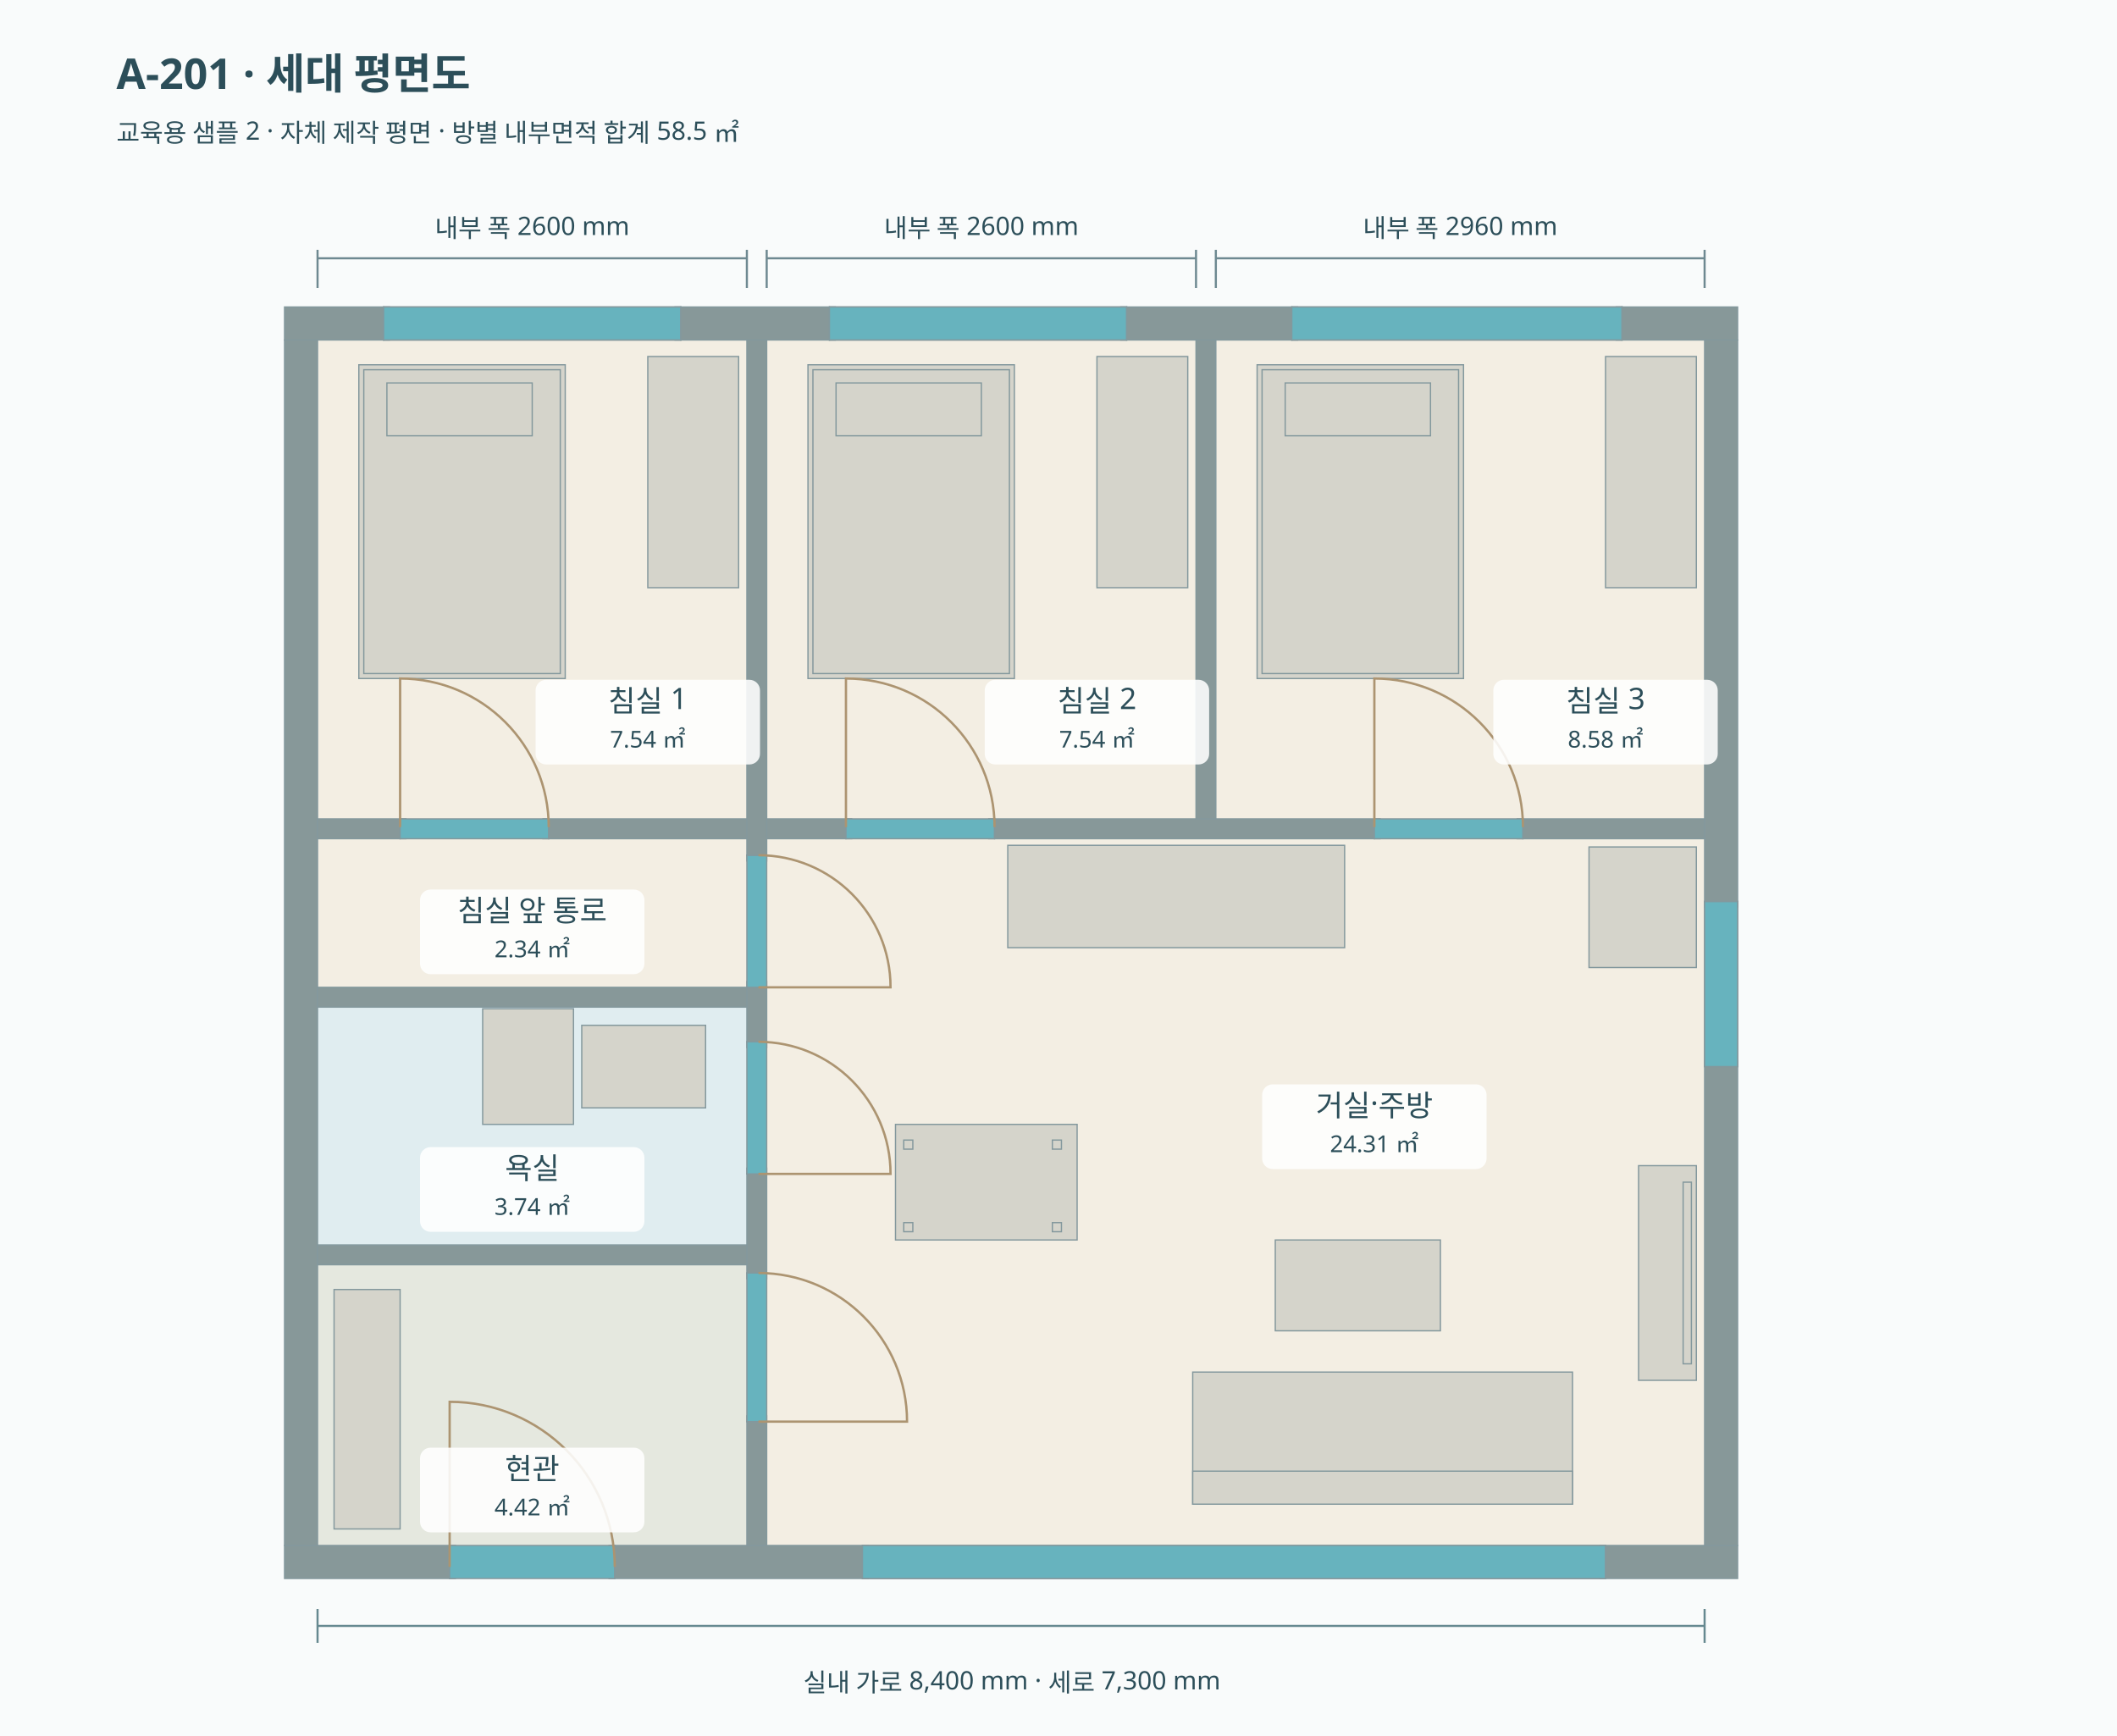
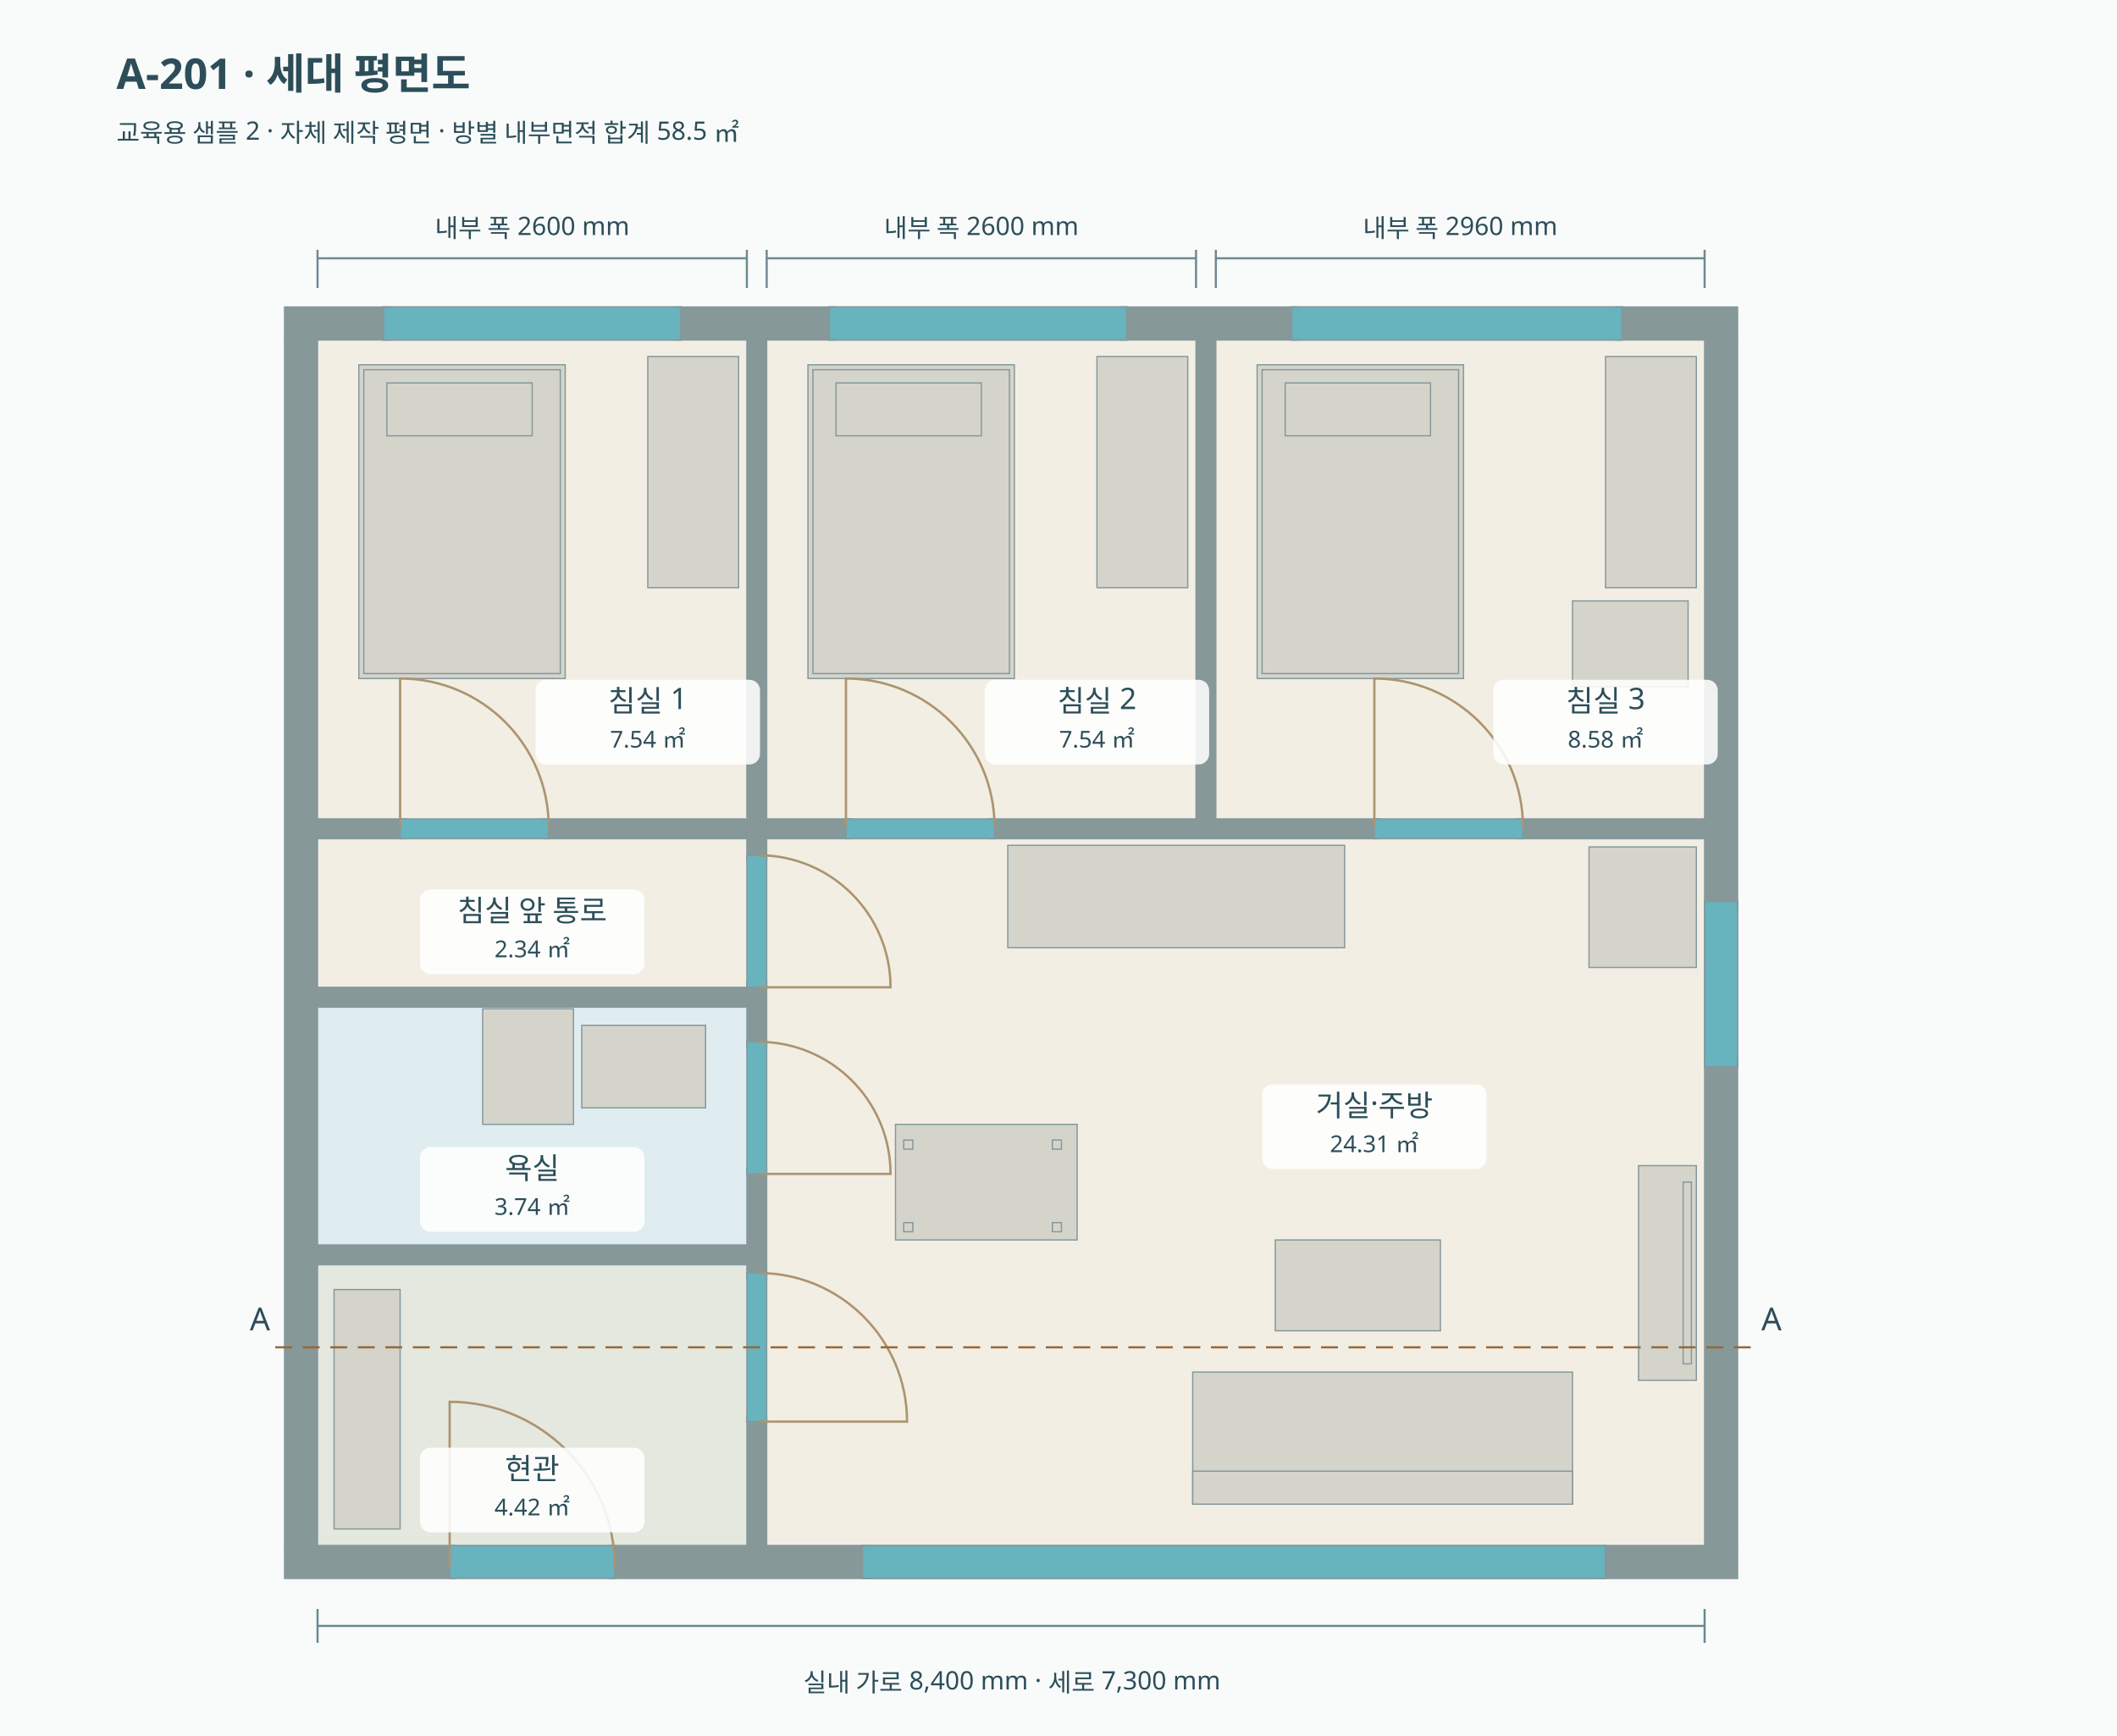
<svg xmlns="http://www.w3.org/2000/svg" viewBox="0 0 1000 820" role="group" aria-label="A-201 세대 평면도">
  <defs>
    <marker id="exit-arrow" markerWidth="6" markerHeight="6" refX="5" refY="3" orient="auto">
      <path d="M0 0L6 3L0 6Z" fill="#248976" />
    </marker>
  </defs>
  <rect width="1000" height="820" fill="#f9fbfb" />
-   <g font-family="Malgun Gothic, sans-serif" fill="#2c4e59">
+   <g font-family="Pretendard Variable, Pretendard, sans-serif" fill="#2c4e59">
    <text x="55" y="42" font-size="20" font-weight="700">A-201 · 세대 평면도</text>
    <text x="55" y="67" font-size="12">교육용 샘플 2 · 자체 제작 평면 · 방별 내부면적 합계 58.5 ㎡</text>
    <g data-object="room-bed1" tabindex="0" role="button" aria-label="침실 1 도면에서 선택">
      <rect x="150" y="160.6" width="202.8" height="226.2" fill="#f3eee3" />
    </g>
    <g data-object="room-bed2" tabindex="0" role="button" aria-label="침실 2 도면에서 선택">
      <rect x="362.16" y="160.6" width="202.8" height="226.2" fill="#f3eee3" />
    </g>
    <g data-object="room-bed3" tabindex="0" role="button" aria-label="침실 3 도면에서 선택">
      <rect x="574.32" y="160.6" width="230.88" height="226.2" fill="#f3eee3" />
    </g>
    <g data-object="room-living" tabindex="0" role="button" aria-label="거실·주방 도면에서 선택">
      <rect x="362.16" y="396.16" width="443.04" height="333.84" fill="#f3eee3" />
    </g>
    <g data-object="room-bath" tabindex="0" role="button" aria-label="욕실 도면에서 선택">
      <rect x="150" y="475.72" width="202.8" height="112.32" fill="#e0edf0" />
    </g>
    <g data-object="room-hall" tabindex="0" role="button" aria-label="침실 앞 통로 도면에서 선택">
      <rect x="150" y="396.16" width="202.8" height="70.2" fill="#f3eee3" />
    </g>
    <g data-object="room-entry" tabindex="0" role="button" aria-label="현관 도면에서 선택">
      <rect x="150" y="597.4" width="202.8" height="132.6" fill="#e5e8df" />
    </g>
    <g data-object="south-0" tabindex="0" role="button" aria-label="거실 쪽 외벽 도면에서 선택">
      <rect x="134.4" y="730" width="78" height="15.6" fill="#879899" stroke="#83989d" stroke-width=".6" />
    </g>
    <g data-object="south-opening-0" tabindex="0" role="button" aria-label="출입문 도면에서 선택">
      <rect x="212.4" y="737.8" width="78" height="2.34" fill="#baa17e" stroke="#83989d" stroke-width=".6" />
    </g>
    <g data-object="south-opening-0-frame-0.8" tabindex="0" role="button" aria-label="창호 세로 틀 도면에서 선택">
      <rect x="212.4" y="730" width="2.73" height="15.6" fill="#67b3be" stroke="#83989d" stroke-width=".6" />
    </g>
    <g data-object="south-opening-0-frame-1.7650000000000001" tabindex="0" role="button" aria-label="창호 세로 틀 도면에서 선택">
      <rect x="287.67" y="730" width="2.73" height="15.6" fill="#67b3be" stroke="#83989d" stroke-width=".6" />
    </g>
    <g data-object="south-opening-0-frame-0" tabindex="0" role="button" aria-label="창호 가로 틀 도면에서 선택">
      <rect x="212.4" y="730" width="78" height="15.6" fill="#67b3be" stroke="#83989d" stroke-width=".6" />
    </g>
    <g data-object="south-1" tabindex="0" role="button" aria-label="거실 쪽 외벽 도면에서 선택">
      <rect x="290.4" y="730" width="117" height="15.6" fill="#879899" stroke="#83989d" stroke-width=".6" />
    </g>
    <g data-object="south-sill-1" tabindex="0" role="button" aria-label="창 아래 벽 도면에서 선택">
      <rect x="407.4" y="730" width="351" height="15.6" fill="#879899" stroke="#83989d" stroke-width=".6" />
    </g>
    <g data-object="south-opening-1" tabindex="0" role="button" aria-label="창문 도면에서 선택">
      <rect x="407.4" y="737.8" width="351" height="2.34" fill="#67b3be" stroke="#83989d" stroke-width=".6" />
    </g>
    <g data-object="south-opening-1-frame-3.3" tabindex="0" role="button" aria-label="창호 세로 틀 도면에서 선택">
      <rect x="407.4" y="730" width="2.73" height="15.6" fill="#67b3be" stroke="#83989d" stroke-width=".6" />
    </g>
    <g data-object="south-opening-1-frame-7.765" tabindex="0" role="button" aria-label="창호 세로 틀 도면에서 선택">
      <rect x="755.67" y="730" width="2.73" height="15.6" fill="#67b3be" stroke="#83989d" stroke-width=".6" />
    </g>
    <g data-object="south-opening-1-frame-0.35" tabindex="0" role="button" aria-label="창호 가로 틀 도면에서 선택">
      <rect x="407.4" y="730" width="351" height="15.6" fill="#67b3be" stroke="#83989d" stroke-width=".6" />
    </g>
    <g data-object="south-2" tabindex="0" role="button" aria-label="거실 쪽 외벽 도면에서 선택">
      <rect x="758.4" y="730" width="62.4" height="15.6" fill="#879899" stroke="#83989d" stroke-width=".6" />
    </g>
    <g data-object="north-0" tabindex="0" role="button" aria-label="침실 쪽 외벽 도면에서 선택">
      <rect x="134.4" y="145" width="46.8" height="15.6" fill="#879899" stroke="#83989d" stroke-width=".6" />
    </g>
    <g data-object="north-sill-0" tabindex="0" role="button" aria-label="창 아래 벽 도면에서 선택">
      <rect x="181.2" y="145" width="140.4" height="15.6" fill="#879899" stroke="#83989d" stroke-width=".6" />
    </g>
    <g data-object="north-opening-0" tabindex="0" role="button" aria-label="창문 도면에서 선택">
      <rect x="181.2" y="152.8" width="140.4" height="2.34" fill="#67b3be" stroke="#83989d" stroke-width=".6" />
    </g>
    <g data-object="north-opening-0-frame-0.4" tabindex="0" role="button" aria-label="창호 세로 틀 도면에서 선택">
      <rect x="181.2" y="145" width="2.73" height="15.6" fill="#67b3be" stroke="#83989d" stroke-width=".6" />
    </g>
    <g data-object="north-opening-0-frame-2.165" tabindex="0" role="button" aria-label="창호 세로 틀 도면에서 선택">
      <rect x="318.87" y="145" width="2.73" height="15.6" fill="#67b3be" stroke="#83989d" stroke-width=".6" />
    </g>
    <g data-object="north-opening-0-frame-0.95" tabindex="0" role="button" aria-label="창호 가로 틀 도면에서 선택">
      <rect x="181.2" y="145" width="140.4" height="15.6" fill="#67b3be" stroke="#83989d" stroke-width=".6" />
    </g>
    <g data-object="north-1" tabindex="0" role="button" aria-label="침실 쪽 외벽 도면에서 선택">
      <rect x="321.6" y="145" width="70.2" height="15.6" fill="#879899" stroke="#83989d" stroke-width=".6" />
    </g>
    <g data-object="north-sill-1" tabindex="0" role="button" aria-label="창 아래 벽 도면에서 선택">
      <rect x="391.8" y="145" width="140.4" height="15.6" fill="#879899" stroke="#83989d" stroke-width=".6" />
    </g>
    <g data-object="north-opening-1" tabindex="0" role="button" aria-label="창문 도면에서 선택">
      <rect x="391.8" y="152.8" width="140.4" height="2.34" fill="#67b3be" stroke="#83989d" stroke-width=".6" />
    </g>
    <g data-object="north-opening-1-frame-3.1" tabindex="0" role="button" aria-label="창호 세로 틀 도면에서 선택">
      <rect x="391.8" y="145" width="2.73" height="15.6" fill="#67b3be" stroke="#83989d" stroke-width=".6" />
    </g>
    <g data-object="north-opening-1-frame-4.865" tabindex="0" role="button" aria-label="창호 세로 틀 도면에서 선택">
      <rect x="529.47" y="145" width="2.73" height="15.6" fill="#67b3be" stroke="#83989d" stroke-width=".6" />
    </g>
    <g data-object="north-opening-1-frame-0.95" tabindex="0" role="button" aria-label="창호 가로 틀 도면에서 선택">
      <rect x="391.8" y="145" width="140.4" height="15.6" fill="#67b3be" stroke="#83989d" stroke-width=".6" />
    </g>
    <g data-object="north-2" tabindex="0" role="button" aria-label="침실 쪽 외벽 도면에서 선택">
      <rect x="532.2" y="145" width="78" height="15.6" fill="#879899" stroke="#83989d" stroke-width=".6" />
    </g>
    <g data-object="north-sill-2" tabindex="0" role="button" aria-label="창 아래 벽 도면에서 선택">
      <rect x="610.2" y="145" width="156" height="15.6" fill="#879899" stroke="#83989d" stroke-width=".6" />
    </g>
    <g data-object="north-opening-2" tabindex="0" role="button" aria-label="창문 도면에서 선택">
      <rect x="610.2" y="152.8" width="156" height="2.34" fill="#67b3be" stroke="#83989d" stroke-width=".6" />
    </g>
    <g data-object="north-opening-2-frame-5.9" tabindex="0" role="button" aria-label="창호 세로 틀 도면에서 선택">
      <rect x="610.2" y="145" width="2.73" height="15.6" fill="#67b3be" stroke="#83989d" stroke-width=".6" />
    </g>
    <g data-object="north-opening-2-frame-7.865" tabindex="0" role="button" aria-label="창호 세로 틀 도면에서 선택">
      <rect x="763.47" y="145" width="2.73" height="15.6" fill="#67b3be" stroke="#83989d" stroke-width=".6" />
    </g>
    <g data-object="north-opening-2-frame-0.95" tabindex="0" role="button" aria-label="창호 가로 틀 도면에서 선택">
      <rect x="610.2" y="145" width="156" height="15.6" fill="#67b3be" stroke="#83989d" stroke-width=".6" />
    </g>
    <g data-object="north-3" tabindex="0" role="button" aria-label="침실 쪽 외벽 도면에서 선택">
      <rect x="766.2" y="145" width="54.6" height="15.6" fill="#879899" stroke="#83989d" stroke-width=".6" />
    </g>
    <g data-object="west-0" tabindex="0" role="button" aria-label="현관·욕실 쪽 외벽 도면에서 선택">
      <rect x="134.4" y="160.6" width="15.6" height="569.4" fill="#879899" stroke="#83989d" stroke-width=".6" />
    </g>
    <g data-object="east-0" tabindex="0" role="button" aria-label="주방 쪽 외벽 도면에서 선택">
      <rect x="805.2" y="503.8" width="15.6" height="226.2" fill="#879899" stroke="#83989d" stroke-width=".6" />
    </g>
    <g data-object="east-sill-0" tabindex="0" role="button" aria-label="창 아래 벽 도면에서 선택">
      <rect x="805.2" y="425.8" width="15.6" height="78" fill="#879899" stroke="#83989d" stroke-width=".6" />
    </g>
    <g data-object="east-opening-0" tabindex="0" role="button" aria-label="창문 도면에서 선택">
      <rect x="810.66" y="425.8" width="2.34" height="78" fill="#67b3be" stroke="#83989d" stroke-width=".6" />
    </g>
    <g data-object="east-opening-0-frame-2.9" tabindex="0" role="button" aria-label="창호 세로 틀 도면에서 선택">
      <rect x="805.2" y="501.07" width="15.6" height="2.73" fill="#67b3be" stroke="#83989d" stroke-width=".6" />
    </g>
    <g data-object="east-opening-0-frame-3.8649999999999998" tabindex="0" role="button" aria-label="창호 세로 틀 도면에서 선택">
      <rect x="805.2" y="425.8" width="15.6" height="2.73" fill="#67b3be" stroke="#83989d" stroke-width=".6" />
    </g>
    <g data-object="east-opening-0-frame-1.2" tabindex="0" role="button" aria-label="창호 가로 틀 도면에서 선택">
      <rect x="805.2" y="425.8" width="15.6" height="78" fill="#67b3be" stroke="#83989d" stroke-width=".6" />
    </g>
    <g data-object="east-1" tabindex="0" role="button" aria-label="주방 쪽 외벽 도면에서 선택">
      <rect x="805.2" y="160.6" width="15.6" height="265.2" fill="#879899" stroke="#83989d" stroke-width=".6" />
    </g>
    <g data-object="partition-bed-0" tabindex="0" role="button" aria-label="방을 나누는 내벽 도면에서 선택">
      <rect x="150" y="386.8" width="39" height="9.36" fill="#879899" stroke="#83989d" stroke-width=".6" />
    </g>
    <g data-object="partition-bed-opening-0" tabindex="0" role="button" aria-label="출입문 도면에서 선택">
      <rect x="189" y="388.36" width="70.2" height="2.34" fill="#baa17e" stroke="#83989d" stroke-width=".6" />
    </g>
    <g data-object="partition-bed-opening-0-frame-0.5" tabindex="0" role="button" aria-label="창호 세로 틀 도면에서 선택">
      <rect x="189" y="386.8" width="2.73" height="9.36" fill="#67b3be" stroke="#83989d" stroke-width=".6" />
    </g>
    <g data-object="partition-bed-opening-0-frame-1.365" tabindex="0" role="button" aria-label="창호 세로 틀 도면에서 선택">
      <rect x="256.47" y="386.8" width="2.73" height="9.36" fill="#67b3be" stroke="#83989d" stroke-width=".6" />
    </g>
    <g data-object="partition-bed-opening-0-frame-0" tabindex="0" role="button" aria-label="창호 가로 틀 도면에서 선택">
      <rect x="189" y="386.8" width="70.2" height="9.36" fill="#67b3be" stroke="#83989d" stroke-width=".6" />
    </g>
    <g data-object="partition-bed-1" tabindex="0" role="button" aria-label="방을 나누는 내벽 도면에서 선택">
      <rect x="259.2" y="386.8" width="140.4" height="9.36" fill="#879899" stroke="#83989d" stroke-width=".6" />
    </g>
    <g data-object="partition-bed-opening-1" tabindex="0" role="button" aria-label="출입문 도면에서 선택">
      <rect x="399.6" y="388.36" width="70.2" height="2.34" fill="#baa17e" stroke="#83989d" stroke-width=".6" />
    </g>
    <g data-object="partition-bed-opening-1-frame-3.2" tabindex="0" role="button" aria-label="창호 세로 틀 도면에서 선택">
      <rect x="399.6" y="386.8" width="2.73" height="9.36" fill="#67b3be" stroke="#83989d" stroke-width=".6" />
    </g>
    <g data-object="partition-bed-opening-1-frame-4.0649999999999995" tabindex="0" role="button" aria-label="창호 세로 틀 도면에서 선택">
      <rect x="467.07" y="386.8" width="2.73" height="9.36" fill="#67b3be" stroke="#83989d" stroke-width=".6" />
    </g>
    <g data-object="partition-bed-opening-1-frame-0" tabindex="0" role="button" aria-label="창호 가로 틀 도면에서 선택">
      <rect x="399.6" y="386.8" width="70.2" height="9.36" fill="#67b3be" stroke="#83989d" stroke-width=".6" />
    </g>
    <g data-object="partition-bed-2" tabindex="0" role="button" aria-label="방을 나누는 내벽 도면에서 선택">
      <rect x="469.8" y="386.8" width="179.4" height="9.36" fill="#879899" stroke="#83989d" stroke-width=".6" />
    </g>
    <g data-object="partition-bed-opening-2" tabindex="0" role="button" aria-label="출입문 도면에서 선택">
      <rect x="649.2" y="388.36" width="70.2" height="2.34" fill="#baa17e" stroke="#83989d" stroke-width=".6" />
    </g>
    <g data-object="partition-bed-opening-2-frame-6.4" tabindex="0" role="button" aria-label="창호 세로 틀 도면에서 선택">
      <rect x="649.2" y="386.8" width="2.73" height="9.36" fill="#67b3be" stroke="#83989d" stroke-width=".6" />
    </g>
    <g data-object="partition-bed-opening-2-frame-7.265" tabindex="0" role="button" aria-label="창호 세로 틀 도면에서 선택">
      <rect x="716.67" y="386.8" width="2.73" height="9.36" fill="#67b3be" stroke="#83989d" stroke-width=".6" />
    </g>
    <g data-object="partition-bed-opening-2-frame-0" tabindex="0" role="button" aria-label="창호 가로 틀 도면에서 선택">
      <rect x="649.2" y="386.8" width="70.2" height="9.36" fill="#67b3be" stroke="#83989d" stroke-width=".6" />
    </g>
    <g data-object="partition-bed-3" tabindex="0" role="button" aria-label="방을 나누는 내벽 도면에서 선택">
      <rect x="719.4" y="386.8" width="85.8" height="9.36" fill="#879899" stroke="#83989d" stroke-width=".6" />
    </g>
    <g data-object="partition-west-0" tabindex="0" role="button" aria-label="방을 나누는 내벽 도면에서 선택">
      <rect x="352.8" y="671.5" width="9.36" height="58.5" fill="#879899" stroke="#83989d" stroke-width=".6" />
    </g>
    <g data-object="partition-west-opening-0" tabindex="0" role="button" aria-label="출입문 도면에서 선택">
      <rect x="358.26" y="601.3" width="2.34" height="70.2" fill="#baa17e" stroke="#83989d" stroke-width=".6" />
    </g>
    <g data-object="partition-west-opening-0-frame-0.75" tabindex="0" role="button" aria-label="창호 세로 틀 도면에서 선택">
      <rect x="352.8" y="668.77" width="9.36" height="2.73" fill="#67b3be" stroke="#83989d" stroke-width=".6" />
    </g>
    <g data-object="partition-west-opening-0-frame-1.615" tabindex="0" role="button" aria-label="창호 세로 틀 도면에서 선택">
      <rect x="352.8" y="601.3" width="9.36" height="2.73" fill="#67b3be" stroke="#83989d" stroke-width=".6" />
    </g>
    <g data-object="partition-west-opening-0-frame-0" tabindex="0" role="button" aria-label="창호 가로 틀 도면에서 선택">
      <rect x="352.8" y="601.3" width="9.36" height="70.2" fill="#67b3be" stroke="#83989d" stroke-width=".6" />
    </g>
    <g data-object="partition-west-1" tabindex="0" role="button" aria-label="방을 나누는 내벽 도면에서 선택">
      <rect x="352.8" y="554.5" width="9.36" height="46.8" fill="#879899" stroke="#83989d" stroke-width=".6" />
    </g>
    <g data-object="partition-west-opening-1" tabindex="0" role="button" aria-label="출입문 도면에서 선택">
      <rect x="358.26" y="492.1" width="2.34" height="62.4" fill="#baa17e" stroke="#83989d" stroke-width=".6" />
    </g>
    <g data-object="partition-west-opening-1-frame-2.25" tabindex="0" role="button" aria-label="창호 세로 틀 도면에서 선택">
      <rect x="352.8" y="551.77" width="9.36" height="2.73" fill="#67b3be" stroke="#83989d" stroke-width=".6" />
    </g>
    <g data-object="partition-west-opening-1-frame-3.0149999999999997" tabindex="0" role="button" aria-label="창호 세로 틀 도면에서 선택">
      <rect x="352.8" y="492.1" width="9.36" height="2.73" fill="#67b3be" stroke="#83989d" stroke-width=".6" />
    </g>
    <g data-object="partition-west-opening-1-frame-0" tabindex="0" role="button" aria-label="창호 가로 틀 도면에서 선택">
      <rect x="352.8" y="492.1" width="9.36" height="62.4" fill="#67b3be" stroke="#83989d" stroke-width=".6" />
    </g>
    <g data-object="partition-west-2" tabindex="0" role="button" aria-label="방을 나누는 내벽 도면에서 선택">
      <rect x="352.8" y="466.36" width="9.36" height="25.74" fill="#879899" stroke="#83989d" stroke-width=".6" />
    </g>
    <g data-object="partition-west-opening-2" tabindex="0" role="button" aria-label="출입문 도면에서 선택">
      <rect x="358.26" y="403.96" width="2.34" height="62.4" fill="#baa17e" stroke="#83989d" stroke-width=".6" />
    </g>
    <g data-object="partition-west-opening-2-frame-3.38" tabindex="0" role="button" aria-label="창호 세로 틀 도면에서 선택">
      <rect x="352.8" y="463.63" width="9.36" height="2.73" fill="#67b3be" stroke="#83989d" stroke-width=".6" />
    </g>
    <g data-object="partition-west-opening-2-frame-4.145" tabindex="0" role="button" aria-label="창호 세로 틀 도면에서 선택">
      <rect x="352.8" y="403.96" width="9.36" height="2.73" fill="#67b3be" stroke="#83989d" stroke-width=".6" />
    </g>
    <g data-object="partition-west-opening-2-frame-0" tabindex="0" role="button" aria-label="창호 가로 틀 도면에서 선택">
      <rect x="352.8" y="403.96" width="9.36" height="62.4" fill="#67b3be" stroke="#83989d" stroke-width=".6" />
    </g>
    <g data-object="partition-west-3" tabindex="0" role="button" aria-label="방을 나누는 내벽 도면에서 선택">
      <rect x="352.8" y="160.6" width="9.36" height="243.36" fill="#879899" stroke="#83989d" stroke-width=".6" />
    </g>
    <g data-object="partition-bed23-0" tabindex="0" role="button" aria-label="방을 나누는 내벽 도면에서 선택">
      <rect x="564.96" y="160.6" width="9.36" height="226.2" fill="#879899" stroke="#83989d" stroke-width=".6" />
    </g>
    <g data-object="partition-bath-0" tabindex="0" role="button" aria-label="방을 나누는 내벽 도면에서 선택">
      <rect x="150" y="588.04" width="202.8" height="9.36" fill="#879899" stroke="#83989d" stroke-width=".6" />
    </g>
    <g data-object="partition-bath-north-0" tabindex="0" role="button" aria-label="방을 나누는 내벽 도면에서 선택">
      <rect x="150" y="466.36" width="202.8" height="9.36" fill="#879899" stroke="#83989d" stroke-width=".6" />
    </g>
    <g data-object="bed-base-0" tabindex="0" role="button" aria-label="침실 1 침대 프레임 도면에서 선택">
      <rect x="169.5" y="172.3" width="97.5" height="148.2" fill="#d5d4cb" stroke="#83989d" stroke-width=".6" />
    </g>
    <g data-object="bed-mattress-0" tabindex="0" role="button" aria-label="침실 1 매트리스 도면에서 선택">
      <rect x="171.84" y="174.64" width="92.82" height="143.52" fill="#d5d4cb" stroke="#83989d" stroke-width=".6" />
    </g>
    <g data-object="bed-pillow-0" tabindex="0" role="button" aria-label="베개 도면에서 선택">
      <rect x="182.76" y="180.88" width="68.64" height="24.96" fill="#d5d4cb" stroke="#83989d" stroke-width=".6" />
    </g>
    <g data-object="wardrobe-0" tabindex="0" role="button" aria-label="침실 1 옷장 도면에서 선택">
      <rect x="306" y="168.4" width="42.9" height="109.2" fill="#d5d4cb" stroke="#83989d" stroke-width=".6" />
    </g>
    <g data-object="bed-base-1" tabindex="0" role="button" aria-label="침실 2 침대 프레임 도면에서 선택">
      <rect x="381.66" y="172.3" width="97.5" height="148.2" fill="#d5d4cb" stroke="#83989d" stroke-width=".6" />
    </g>
    <g data-object="bed-mattress-1" tabindex="0" role="button" aria-label="침실 2 매트리스 도면에서 선택">
      <rect x="384" y="174.64" width="92.82" height="143.52" fill="#d5d4cb" stroke="#83989d" stroke-width=".6" />
    </g>
    <g data-object="bed-pillow-1" tabindex="0" role="button" aria-label="베개 도면에서 선택">
      <rect x="394.92" y="180.88" width="68.64" height="24.96" fill="#d5d4cb" stroke="#83989d" stroke-width=".6" />
    </g>
    <g data-object="wardrobe-1" tabindex="0" role="button" aria-label="침실 2 옷장 도면에서 선택">
      <rect x="518.16" y="168.4" width="42.9" height="109.2" fill="#d5d4cb" stroke="#83989d" stroke-width=".6" />
    </g>
    <g data-object="bed-base-2" tabindex="0" role="button" aria-label="침실 3 침대 프레임 도면에서 선택">
      <rect x="593.82" y="172.3" width="97.5" height="148.2" fill="#d5d4cb" stroke="#83989d" stroke-width=".6" />
    </g>
    <g data-object="bed-mattress-2" tabindex="0" role="button" aria-label="침실 3 매트리스 도면에서 선택">
      <rect x="596.16" y="174.64" width="92.82" height="143.52" fill="#d5d4cb" stroke="#83989d" stroke-width=".6" />
    </g>
    <g data-object="bed-pillow-2" tabindex="0" role="button" aria-label="베개 도면에서 선택">
      <rect x="607.08" y="180.88" width="68.64" height="24.96" fill="#d5d4cb" stroke="#83989d" stroke-width=".6" />
    </g>
    <g data-object="wardrobe-2" tabindex="0" role="button" aria-label="침실 3 옷장 도면에서 선택">
      <rect x="758.4" y="168.4" width="42.9" height="109.2" fill="#d5d4cb" stroke="#83989d" stroke-width=".6" />
    </g>
    <g data-object="sofa" tabindex="0" role="button" aria-label="거실 소파 도면에서 선택">
      <rect x="563.4" y="648.1" width="179.4" height="62.4" fill="#d5d4cb" stroke="#83989d" stroke-width=".6" />
    </g>
    <g data-object="sofa-back" tabindex="0" role="button" aria-label="소파 등받이 도면에서 선택">
      <rect x="563.4" y="694.9" width="179.4" height="15.6" fill="#d5d4cb" stroke="#83989d" stroke-width=".6" />
    </g>
    <g data-object="coffee-table" tabindex="0" role="button" aria-label="거실 탁자 도면에서 선택">
      <rect x="602.4" y="585.7" width="78" height="42.9" fill="#d5d4cb" stroke="#83989d" stroke-width=".6" />
    </g>
    <g data-object="tv-console" tabindex="0" role="button" aria-label="TV 수납장 도면에서 선택">
      <rect x="774" y="550.6" width="27.3" height="101.4" fill="#d5d4cb" stroke="#83989d" stroke-width=".6" />
    </g>
    <g data-object="tv" tabindex="0" role="button" aria-label="TV 도면에서 선택">
      <rect x="795.06" y="558.4" width="3.9" height="85.8" fill="#d5d4cb" stroke="#83989d" stroke-width=".6" />
    </g>
    <g data-object="kitchen" tabindex="0" role="button" aria-label="주방 하부장 도면에서 선택">
      <rect x="477.6" y="400.06" width="156" height="45.24" fill="#d5d4cb" stroke="#83989d" stroke-width=".6" />
    </g>
    <g data-object="counter" tabindex="0" role="button" aria-label="주방 상판 도면에서 선택">
      <rect x="476.04" y="399.28" width="159.12" height="48.36" fill="#d5d4cb" stroke="#83989d" stroke-width=".6" />
    </g>
    <g data-object="fridge" tabindex="0" role="button" aria-label="냉장고 도면에서 선택">
      <rect x="750.6" y="400.06" width="50.7" height="56.94" fill="#d5d4cb" stroke="#83989d" stroke-width=".6" />
    </g>
    <g data-object="dining-table" tabindex="0" role="button" aria-label="식탁 도면에서 선택">
      <rect x="423" y="531.1" width="85.8" height="54.6" fill="#d5d4cb" stroke="#83989d" stroke-width=".6" />
    </g>
    <g data-object="table-leg-3.55-3.15" tabindex="0" role="button" aria-label="식탁 다리 도면에서 선택">
      <rect x="426.9" y="577.51" width="4.29" height="4.29" fill="#d5d4cb" stroke="#83989d" stroke-width=".6" />
    </g>
    <g data-object="table-leg-3.55-3.65" tabindex="0" role="button" aria-label="식탁 다리 도면에서 선택">
      <rect x="426.9" y="538.51" width="4.29" height="4.29" fill="#d5d4cb" stroke="#83989d" stroke-width=".6" />
    </g>
    <g data-object="table-leg-4.45-3.15" tabindex="0" role="button" aria-label="식탁 다리 도면에서 선택">
      <rect x="497.1" y="577.51" width="4.29" height="4.29" fill="#d5d4cb" stroke="#83989d" stroke-width=".6" />
    </g>
    <g data-object="table-leg-4.45-3.65" tabindex="0" role="button" aria-label="식탁 다리 도면에서 선택">
      <rect x="497.1" y="538.51" width="4.29" height="4.29" fill="#d5d4cb" stroke="#83989d" stroke-width=".6" />
    </g>
    <g data-object="toilet" tabindex="0" role="button" aria-label="양변기 도면에서 선택">
      <rect x="228" y="476.5" width="42.9" height="54.6" fill="#d5d4cb" stroke="#83989d" stroke-width=".6" />
    </g>
    <g data-object="basin" tabindex="0" role="button" aria-label="세면대 도면에서 선택">
      <rect x="274.8" y="484.3" width="58.5" height="39" fill="#d5d4cb" stroke="#83989d" stroke-width=".6" />
    </g>
    <g data-object="shoe-cabinet" tabindex="0" role="button" aria-label="신발장 도면에서 선택">
      <rect x="157.8" y="609.1" width="31.2" height="113.1" fill="#d5d4cb" stroke="#83989d" stroke-width=".6" />
+     </g>
+     <g data-object="ASC1" tabindex="0" role="button" aria-label="작업용 수납장 도면에서 선택">
+       <rect x="742.8" y="283.84" width="54.6" height="40.56" fill="#d5d4cb" stroke="#83989d" stroke-width=".6" />
    </g>
    <g data-object="south-opening-0" tabindex="0" role="button" aria-label="문 여닫는 범위 도면에서 선택">
      <path d="M212.4 740.14v-78a78 78 0 0 1 78 78" fill="none" stroke="#ac9471" stroke-width="1.1" />
    </g>
    <g data-object="partition-bed-opening-0" tabindex="0" role="button" aria-label="문 여닫는 범위 도면에서 선택">
      <path d="M189 390.7v-70.2a70.2 70.2 0 0 1 70.2 70.2" fill="none" stroke="#ac9471" stroke-width="1.1" />
    </g>
    <g data-object="partition-bed-opening-1" tabindex="0" role="button" aria-label="문 여닫는 범위 도면에서 선택">
      <path d="M399.6 390.7v-70.2a70.2 70.2 0 0 1 70.2 70.2" fill="none" stroke="#ac9471" stroke-width="1.1" />
    </g>
    <g data-object="partition-bed-opening-2" tabindex="0" role="button" aria-label="문 여닫는 범위 도면에서 선택">
      <path d="M649.2 390.7v-70.2a70.2 70.2 0 0 1 70.2 70.2" fill="none" stroke="#ac9471" stroke-width="1.1" />
    </g>
    <g data-object="partition-west-opening-0" tabindex="0" role="button" aria-label="문 여닫는 범위 도면에서 선택">
      <path d="M358.26 671.5h70.2a70.2 70.2 0 0 0 -70.2 -70.2" fill="none" stroke="#ac9471" stroke-width="1.1" />
    </g>
    <g data-object="partition-west-opening-1" tabindex="0" role="button" aria-label="문 여닫는 범위 도면에서 선택">
      <path d="M358.26 554.5h62.4a62.4 62.4 0 0 0 -62.4 -62.4" fill="none" stroke="#ac9471" stroke-width="1.1" />
    </g>
    <g data-object="partition-west-opening-2" tabindex="0" role="button" aria-label="문 여닫는 범위 도면에서 선택">
      <path d="M358.26 466.36h62.4a62.4 62.4 0 0 0 -62.4 -62.4" fill="none" stroke="#ac9471" stroke-width="1.1" />
    </g>
    <path d="M150 122H352.8M150 118V136M352.8 118V136" stroke="#6e8991" fill="none" />
    <text x="251.4" y="112" text-anchor="middle" font-size="12">내부 폭 2600 mm</text>
    <path d="M362.16 122H564.96M362.16 118V136M564.96 118V136" stroke="#6e8991" fill="none" />
    <text x="463.56" y="112" text-anchor="middle" font-size="12">내부 폭 2600 mm</text>
    <path d="M574.32 122H805.2M574.32 118V136M805.2 118V136" stroke="#6e8991" fill="none" />
    <text x="689.76" y="112" text-anchor="middle" font-size="12">내부 폭 2960 mm</text>
+     <path d="M130 636.4H830" stroke="#976736" stroke-dasharray="8 5" />
+     <text x="118" y="628.4" font-size="15">A</text>
+     <text x="832" y="628.4" font-size="15">A</text>
    <g aria-hidden="true" pointer-events="none">
      <rect x="253" y="321.1" width="106" height="40" rx="5" fill="#ffffffdf" />
      <text x="306" y="336.1" text-anchor="middle" font-size="14">침실 1</text>
      <text x="306" y="353.1" text-anchor="middle" font-size="11">7.54 ㎡</text>
    </g>
    <g aria-hidden="true" pointer-events="none">
      <rect x="465.16" y="321.1" width="106" height="40" rx="5" fill="#ffffffdf" />
      <text x="518.16" y="336.1" text-anchor="middle" font-size="14">침실 2</text>
      <text x="518.16" y="353.1" text-anchor="middle" font-size="11">7.54 ㎡</text>
    </g>
    <g aria-hidden="true" pointer-events="none">
      <rect x="705.4" y="321.1" width="106" height="40" rx="5" fill="#ffffffdf" />
      <text x="758.4" y="336.1" text-anchor="middle" font-size="14">침실 3</text>
      <text x="758.4" y="353.1" text-anchor="middle" font-size="11">8.58 ㎡</text>
    </g>
    <g aria-hidden="true" pointer-events="none">
      <rect x="596.2" y="512.2" width="106" height="40" rx="5" fill="#ffffffdf" />
      <text x="649.2" y="527.2" text-anchor="middle" font-size="14">거실·주방</text>
      <text x="649.2" y="544.2" text-anchor="middle" font-size="11">24.31 ㎡</text>
    </g>
    <g aria-hidden="true" pointer-events="none">
      <rect x="198.4" y="541.84" width="106" height="40" rx="5" fill="#ffffffdf" />
      <text x="251.4" y="556.84" text-anchor="middle" font-size="14">욕실</text>
      <text x="251.4" y="573.84" text-anchor="middle" font-size="11">3.74 ㎡</text>
    </g>
    <g aria-hidden="true" pointer-events="none">
      <rect x="198.4" y="420.16" width="106" height="40" rx="5" fill="#ffffffdf" />
      <text x="251.4" y="435.16" text-anchor="middle" font-size="14">침실 앞 통로</text>
      <text x="251.4" y="452.16" text-anchor="middle" font-size="11">2.34 ㎡</text>
    </g>
    <g aria-hidden="true" pointer-events="none">
      <rect x="198.4" y="683.8" width="106" height="40" rx="5" fill="#ffffffdf" />
      <text x="251.4" y="698.8" text-anchor="middle" font-size="14">현관</text>
      <text x="251.4" y="715.8" text-anchor="middle" font-size="11">4.42 ㎡</text>
    </g>
    <path d="M150 768H805.2M150 760V776M805.2 760V776" stroke="#668990" />
    <text x="478" y="799" text-anchor="middle">실내 가로 8,400 mm · 세로 7,300 mm</text>
  </g>
</svg>
